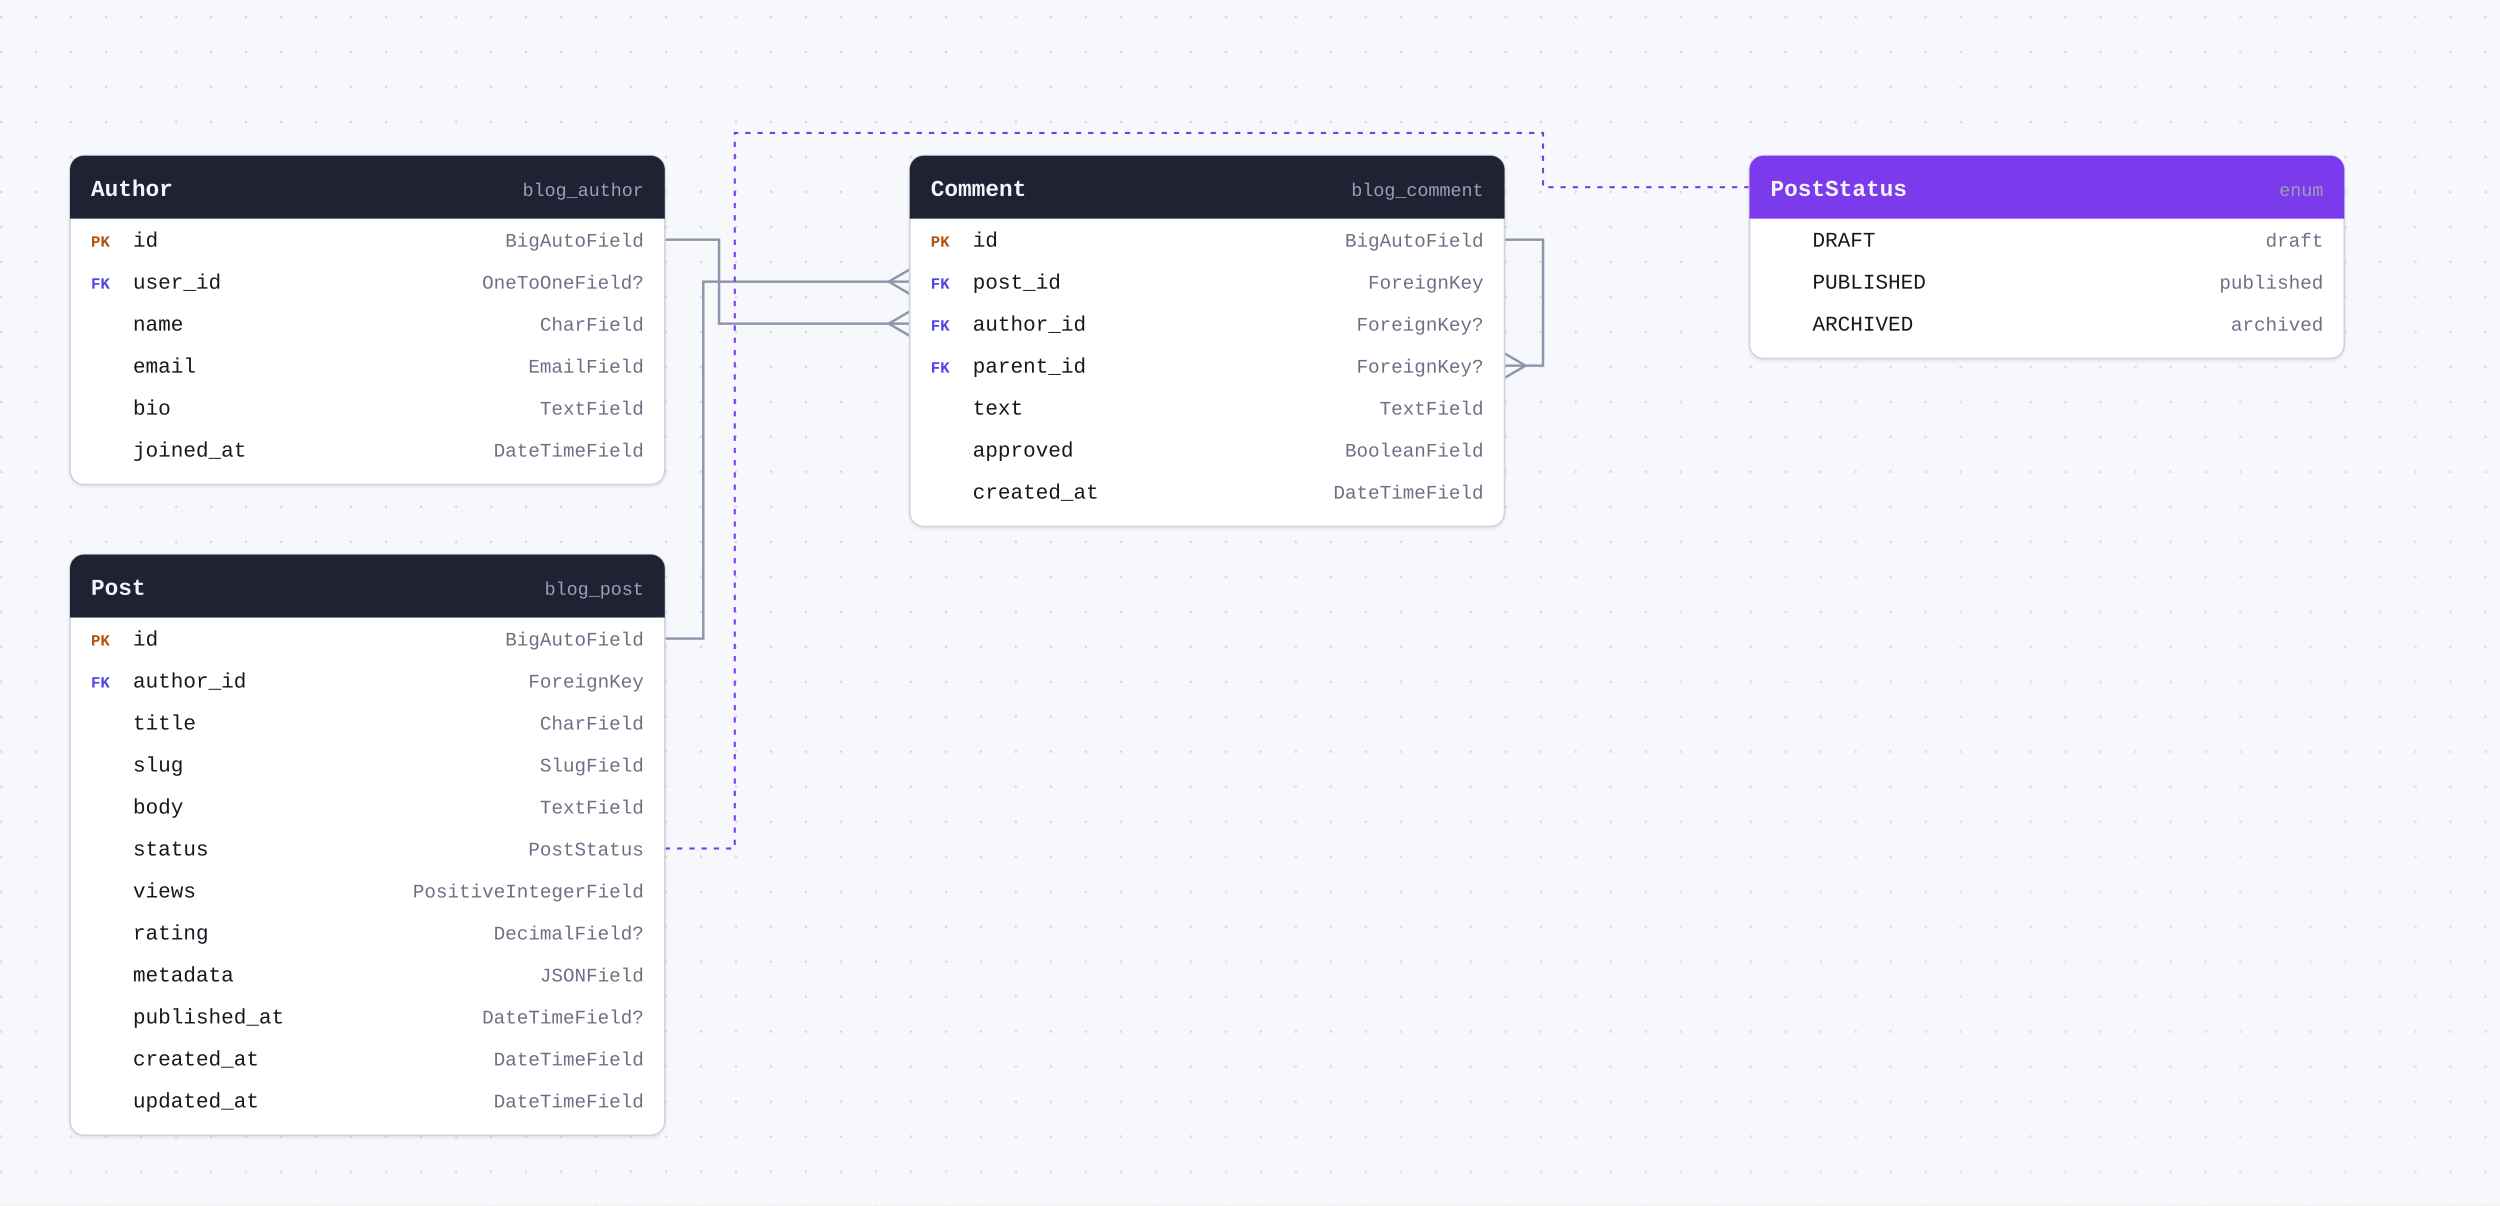
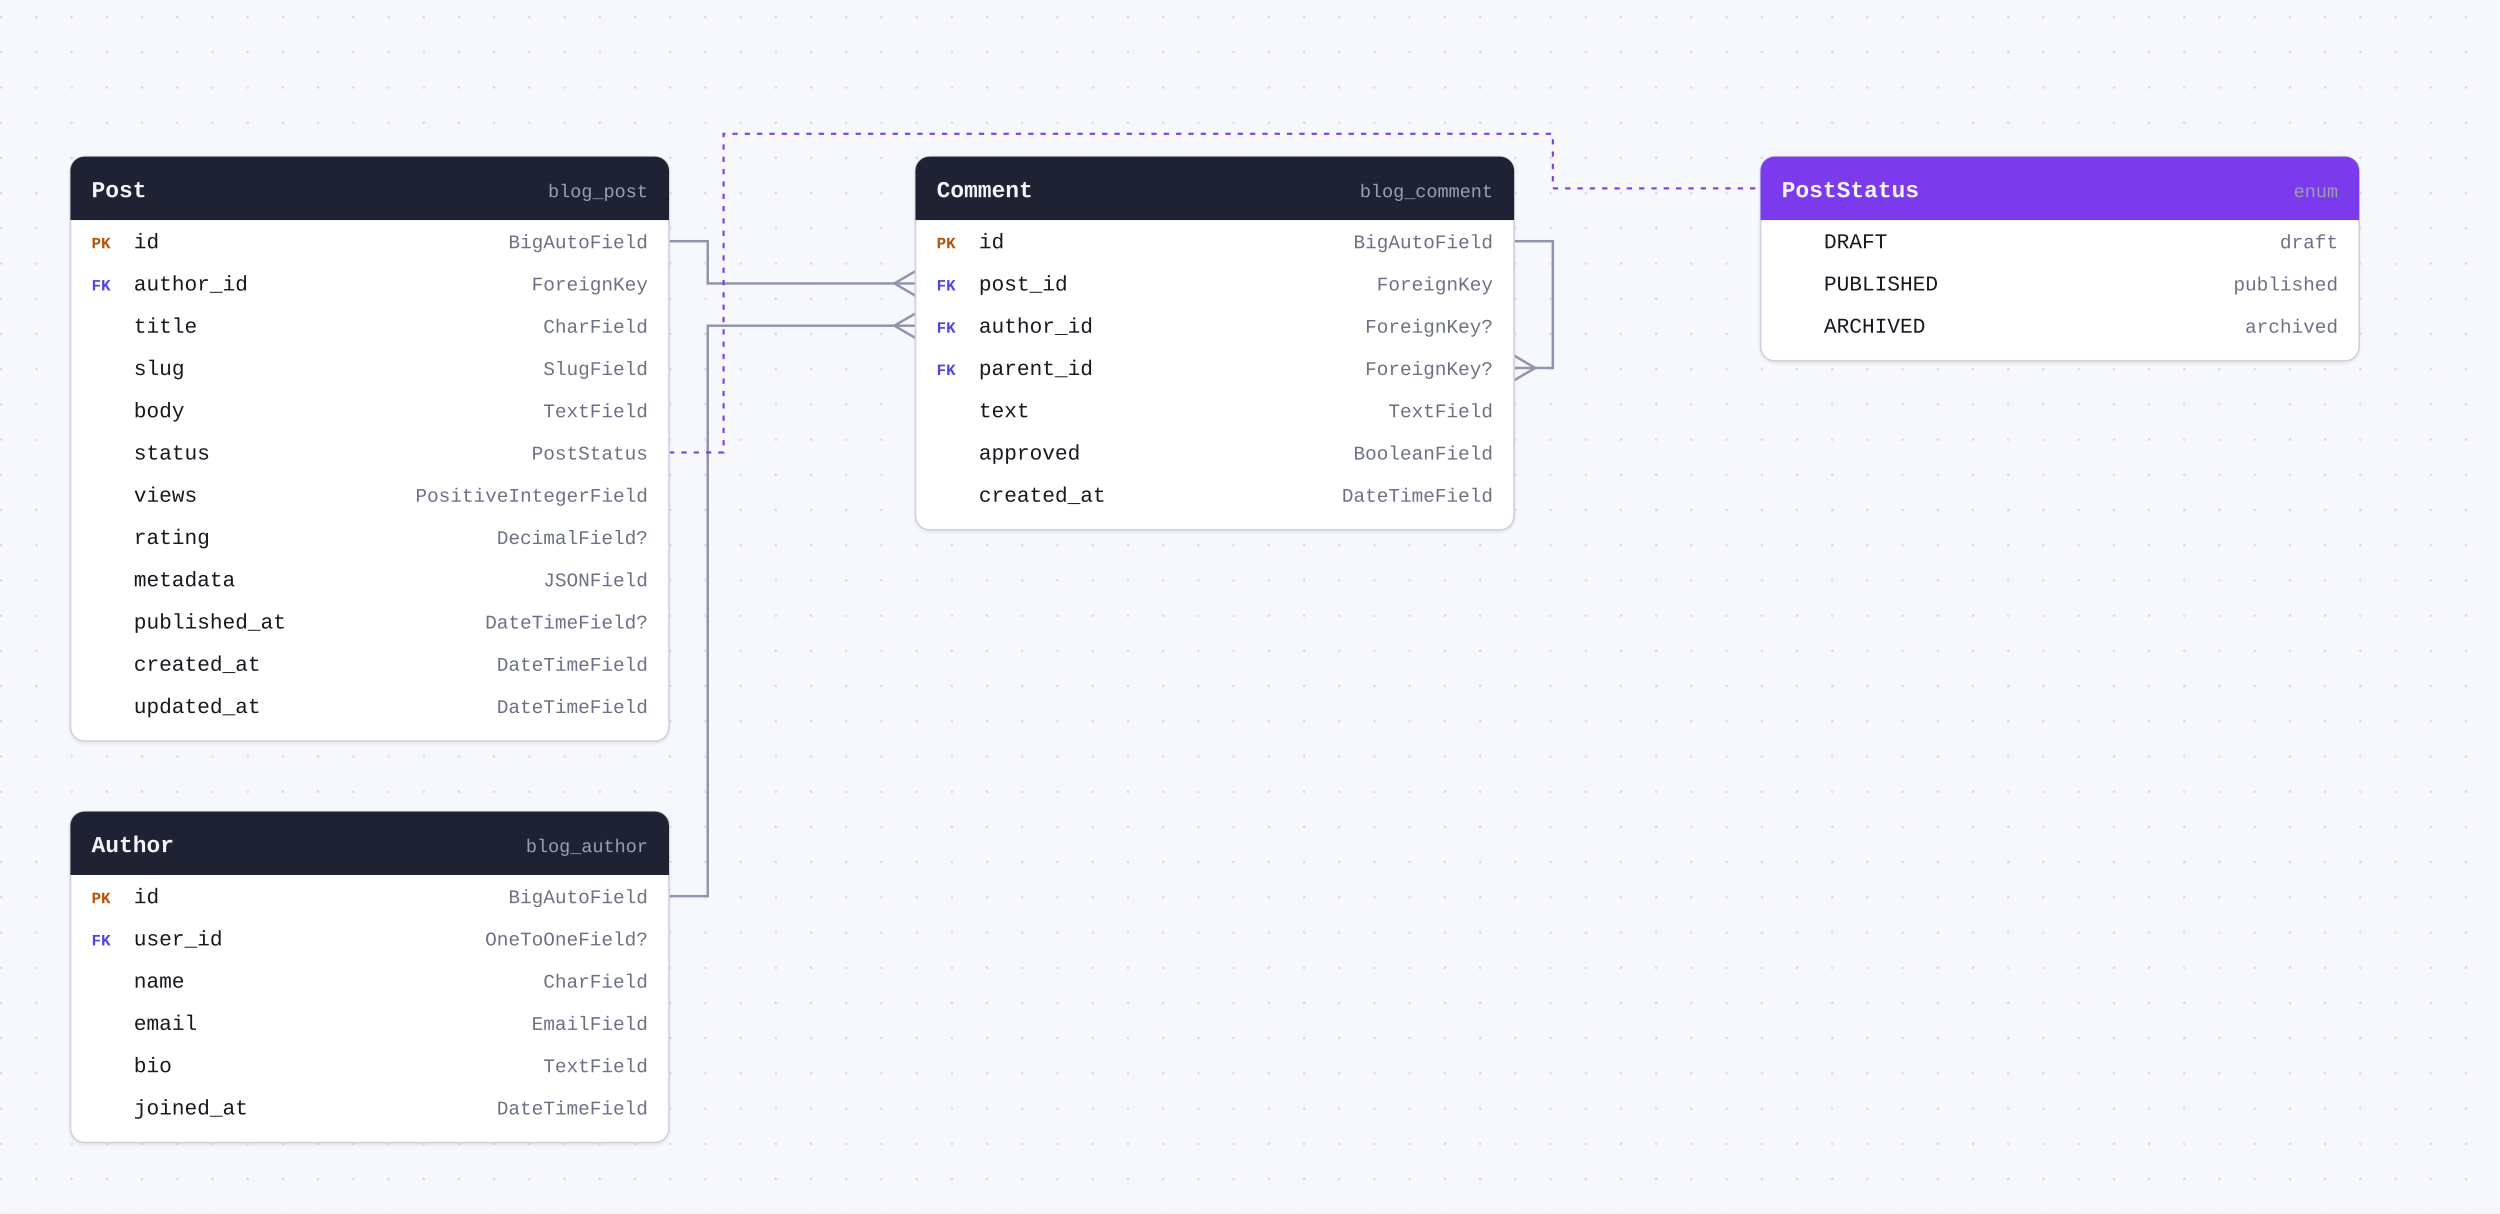
- <svg xmlns="http://www.w3.org/2000/svg" width="1429" height="689" viewBox="0 -49 1429 689">
+ <svg xmlns="http://www.w3.org/2000/svg" width="1420" height="689" viewBox="0 -49 1420 689">
  <defs>
    <pattern id="dots" width="20" height="20" patternUnits="userSpaceOnUse">
      <circle cx="0.7" cy="0.7" r="0.7" fill="#d4d4dc" />
    </pattern>
    <filter id="shadow" x="-5%" y="-5%" width="110%" height="115%">
      <feDropShadow dx="0" dy="1" stdDeviation="1" flood-color="#000000" flood-opacity="0.08" />
    </filter>
  </defs>
-   <rect y="-49" width="1429" height="689" fill="#f7f8fb" />
-   <rect y="-49" width="1429" height="689" fill="url(#dots)" />
-   <path class="relation-edge" d="M380 316 L402 316 L402 112 L520 112" fill="none" stroke="#9095ab" stroke-width="1.4" />
+   <rect y="-49" width="1420" height="689" fill="#f7f8fb" />
+   <rect y="-49" width="1420" height="689" fill="url(#dots)" />
+   <path class="relation-edge" d="M380 88 L402 88 L402 112 L520 112" fill="none" stroke="#9095ab" stroke-width="1.4" />
  <path d="M508 112 L520 105 M508 112 L520 119" fill="none" stroke="#9095ab" stroke-width="1.4" />
-   <path class="relation-edge" d="M380 88 L411 88 L411 136 L520 136" fill="none" stroke="#9095ab" stroke-width="1.4" />
+   <path class="relation-edge" d="M380 460 L402 460 L402 136 L520 136" fill="none" stroke="#9095ab" stroke-width="1.4" />
  <path d="M508 136 L520 129 M508 136 L520 143" fill="none" stroke="#9095ab" stroke-width="1.4" />
  <path class="relation-edge" d="M860 88 L882 88 L882 160 L860 160" fill="none" stroke="#9095ab" stroke-width="1.4" />
  <path d="M872 160 L860 153 M872 160 L860 167" fill="none" stroke="#9095ab" stroke-width="1.4" />
-   <path class="enum-edge" d="M380 436 L420 436 L420 27 L882 27 L882 58 L1000 58" fill="none" stroke="#7c3aed" stroke-width="1.2" stroke-dasharray="3 4" />
+   <path class="enum-edge" d="M380 208 L411 208 L411 27 L882 27 L882 58 L1000 58" fill="none" stroke="#7c3aed" stroke-width="1.2" stroke-dasharray="3 4" />
  <g class="model-node">
    <clipPath id="card-0">
-       <rect x="40" y="40" width="340" height="188" rx="8" />
+       <rect x="40" y="40" width="340" height="332" rx="8" />
    </clipPath>
-     <rect x="40" y="40" width="340" height="188" rx="8" fill="#ffffff" stroke="#cfd3e0" filter="url(#shadow)" />
+     <rect x="40" y="40" width="340" height="332" rx="8" fill="#ffffff" stroke="#cfd3e0" filter="url(#shadow)" />
    <rect x="40" y="40" width="340" height="36" fill="#1f2233" clip-path="url(#card-0)" />
-     <text x="52" y="63" font-family="ui-monospace, SF Mono, Menlo, Consolas, Liberation Mono, DejaVu Sans Mono, monospace" font-size="13" font-weight="700" text-anchor="start" fill="#f4f5fa">Author</text>
-     <text x="368" y="63" font-family="ui-monospace, SF Mono, Menlo, Consolas, Liberation Mono, DejaVu Sans Mono, monospace" font-size="10.5" font-weight="400" text-anchor="end" fill="#9a9fb3">blog_author</text>
+     <text x="52" y="63" font-family="ui-monospace, SF Mono, Menlo, Consolas, Liberation Mono, DejaVu Sans Mono, monospace" font-size="13" font-weight="700" text-anchor="start" fill="#f4f5fa">Post</text>
+     <text x="368" y="63" font-family="ui-monospace, SF Mono, Menlo, Consolas, Liberation Mono, DejaVu Sans Mono, monospace" font-size="10.5" font-weight="400" text-anchor="end" fill="#9a9fb3">blog_post</text>
    <text x="52" y="92" font-family="ui-monospace, SF Mono, Menlo, Consolas, Liberation Mono, DejaVu Sans Mono, monospace" font-size="9" font-weight="700" text-anchor="start" fill="#b45309">PK</text>
    <text x="76" y="92" font-family="ui-monospace, SF Mono, Menlo, Consolas, Liberation Mono, DejaVu Sans Mono, monospace" font-size="12" font-weight="400" text-anchor="start" fill="#16181f">id</text>
    <text x="368" y="92" font-family="ui-monospace, SF Mono, Menlo, Consolas, Liberation Mono, DejaVu Sans Mono, monospace" font-size="11" font-weight="400" text-anchor="end" fill="#6b7084">BigAutoField</text>
    <text x="52" y="116" font-family="ui-monospace, SF Mono, Menlo, Consolas, Liberation Mono, DejaVu Sans Mono, monospace" font-size="9" font-weight="700" text-anchor="start" fill="#4f46e5">FK</text>
-     <text x="76" y="116" font-family="ui-monospace, SF Mono, Menlo, Consolas, Liberation Mono, DejaVu Sans Mono, monospace" font-size="12" font-weight="400" text-anchor="start" fill="#16181f">user_id</text>
-     <text x="368" y="116" font-family="ui-monospace, SF Mono, Menlo, Consolas, Liberation Mono, DejaVu Sans Mono, monospace" font-size="11" font-weight="400" text-anchor="end" fill="#6b7084">OneToOneField?</text>
-     <text x="76" y="140" font-family="ui-monospace, SF Mono, Menlo, Consolas, Liberation Mono, DejaVu Sans Mono, monospace" font-size="12" font-weight="400" text-anchor="start" fill="#16181f">name</text>
+     <text x="76" y="116" font-family="ui-monospace, SF Mono, Menlo, Consolas, Liberation Mono, DejaVu Sans Mono, monospace" font-size="12" font-weight="400" text-anchor="start" fill="#16181f">author_id</text>
+     <text x="368" y="116" font-family="ui-monospace, SF Mono, Menlo, Consolas, Liberation Mono, DejaVu Sans Mono, monospace" font-size="11" font-weight="400" text-anchor="end" fill="#6b7084">ForeignKey</text>
+     <text x="76" y="140" font-family="ui-monospace, SF Mono, Menlo, Consolas, Liberation Mono, DejaVu Sans Mono, monospace" font-size="12" font-weight="400" text-anchor="start" fill="#16181f">title</text>
    <text x="368" y="140" font-family="ui-monospace, SF Mono, Menlo, Consolas, Liberation Mono, DejaVu Sans Mono, monospace" font-size="11" font-weight="400" text-anchor="end" fill="#6b7084">CharField</text>
-     <text x="76" y="164" font-family="ui-monospace, SF Mono, Menlo, Consolas, Liberation Mono, DejaVu Sans Mono, monospace" font-size="12" font-weight="400" text-anchor="start" fill="#16181f">email</text>
-     <text x="368" y="164" font-family="ui-monospace, SF Mono, Menlo, Consolas, Liberation Mono, DejaVu Sans Mono, monospace" font-size="11" font-weight="400" text-anchor="end" fill="#6b7084">EmailField</text>
-     <text x="76" y="188" font-family="ui-monospace, SF Mono, Menlo, Consolas, Liberation Mono, DejaVu Sans Mono, monospace" font-size="12" font-weight="400" text-anchor="start" fill="#16181f">bio</text>
+     <text x="76" y="164" font-family="ui-monospace, SF Mono, Menlo, Consolas, Liberation Mono, DejaVu Sans Mono, monospace" font-size="12" font-weight="400" text-anchor="start" fill="#16181f">slug</text>
+     <text x="368" y="164" font-family="ui-monospace, SF Mono, Menlo, Consolas, Liberation Mono, DejaVu Sans Mono, monospace" font-size="11" font-weight="400" text-anchor="end" fill="#6b7084">SlugField</text>
+     <text x="76" y="188" font-family="ui-monospace, SF Mono, Menlo, Consolas, Liberation Mono, DejaVu Sans Mono, monospace" font-size="12" font-weight="400" text-anchor="start" fill="#16181f">body</text>
    <text x="368" y="188" font-family="ui-monospace, SF Mono, Menlo, Consolas, Liberation Mono, DejaVu Sans Mono, monospace" font-size="11" font-weight="400" text-anchor="end" fill="#6b7084">TextField</text>
-     <text x="76" y="212" font-family="ui-monospace, SF Mono, Menlo, Consolas, Liberation Mono, DejaVu Sans Mono, monospace" font-size="12" font-weight="400" text-anchor="start" fill="#16181f">joined_at</text>
-     <text x="368" y="212" font-family="ui-monospace, SF Mono, Menlo, Consolas, Liberation Mono, DejaVu Sans Mono, monospace" font-size="11" font-weight="400" text-anchor="end" fill="#6b7084">DateTimeField</text>
+     <text x="76" y="212" font-family="ui-monospace, SF Mono, Menlo, Consolas, Liberation Mono, DejaVu Sans Mono, monospace" font-size="12" font-weight="400" text-anchor="start" fill="#16181f">status</text>
+     <text x="368" y="212" font-family="ui-monospace, SF Mono, Menlo, Consolas, Liberation Mono, DejaVu Sans Mono, monospace" font-size="11" font-weight="400" text-anchor="end" fill="#6b7084">PostStatus</text>
+     <text x="76" y="236" font-family="ui-monospace, SF Mono, Menlo, Consolas, Liberation Mono, DejaVu Sans Mono, monospace" font-size="12" font-weight="400" text-anchor="start" fill="#16181f">views</text>
+     <text x="368" y="236" font-family="ui-monospace, SF Mono, Menlo, Consolas, Liberation Mono, DejaVu Sans Mono, monospace" font-size="11" font-weight="400" text-anchor="end" fill="#6b7084">PositiveIntegerField</text>
+     <text x="76" y="260" font-family="ui-monospace, SF Mono, Menlo, Consolas, Liberation Mono, DejaVu Sans Mono, monospace" font-size="12" font-weight="400" text-anchor="start" fill="#16181f">rating</text>
+     <text x="368" y="260" font-family="ui-monospace, SF Mono, Menlo, Consolas, Liberation Mono, DejaVu Sans Mono, monospace" font-size="11" font-weight="400" text-anchor="end" fill="#6b7084">DecimalField?</text>
+     <text x="76" y="284" font-family="ui-monospace, SF Mono, Menlo, Consolas, Liberation Mono, DejaVu Sans Mono, monospace" font-size="12" font-weight="400" text-anchor="start" fill="#16181f">metadata</text>
+     <text x="368" y="284" font-family="ui-monospace, SF Mono, Menlo, Consolas, Liberation Mono, DejaVu Sans Mono, monospace" font-size="11" font-weight="400" text-anchor="end" fill="#6b7084">JSONField</text>
+     <text x="76" y="308" font-family="ui-monospace, SF Mono, Menlo, Consolas, Liberation Mono, DejaVu Sans Mono, monospace" font-size="12" font-weight="400" text-anchor="start" fill="#16181f">published_at</text>
+     <text x="368" y="308" font-family="ui-monospace, SF Mono, Menlo, Consolas, Liberation Mono, DejaVu Sans Mono, monospace" font-size="11" font-weight="400" text-anchor="end" fill="#6b7084">DateTimeField?</text>
+     <text x="76" y="332" font-family="ui-monospace, SF Mono, Menlo, Consolas, Liberation Mono, DejaVu Sans Mono, monospace" font-size="12" font-weight="400" text-anchor="start" fill="#16181f">created_at</text>
+     <text x="368" y="332" font-family="ui-monospace, SF Mono, Menlo, Consolas, Liberation Mono, DejaVu Sans Mono, monospace" font-size="11" font-weight="400" text-anchor="end" fill="#6b7084">DateTimeField</text>
+     <text x="76" y="356" font-family="ui-monospace, SF Mono, Menlo, Consolas, Liberation Mono, DejaVu Sans Mono, monospace" font-size="12" font-weight="400" text-anchor="start" fill="#16181f">updated_at</text>
+     <text x="368" y="356" font-family="ui-monospace, SF Mono, Menlo, Consolas, Liberation Mono, DejaVu Sans Mono, monospace" font-size="11" font-weight="400" text-anchor="end" fill="#6b7084">DateTimeField</text>
  </g>
  <g class="model-node">
    <clipPath id="card-1">
-       <rect x="40" y="268" width="340" height="332" rx="8" />
+       <rect x="40" y="412" width="340" height="188" rx="8" />
    </clipPath>
-     <rect x="40" y="268" width="340" height="332" rx="8" fill="#ffffff" stroke="#cfd3e0" filter="url(#shadow)" />
-     <rect x="40" y="268" width="340" height="36" fill="#1f2233" clip-path="url(#card-1)" />
-     <text x="52" y="291" font-family="ui-monospace, SF Mono, Menlo, Consolas, Liberation Mono, DejaVu Sans Mono, monospace" font-size="13" font-weight="700" text-anchor="start" fill="#f4f5fa">Post</text>
-     <text x="368" y="291" font-family="ui-monospace, SF Mono, Menlo, Consolas, Liberation Mono, DejaVu Sans Mono, monospace" font-size="10.5" font-weight="400" text-anchor="end" fill="#9a9fb3">blog_post</text>
-     <text x="52" y="320" font-family="ui-monospace, SF Mono, Menlo, Consolas, Liberation Mono, DejaVu Sans Mono, monospace" font-size="9" font-weight="700" text-anchor="start" fill="#b45309">PK</text>
-     <text x="76" y="320" font-family="ui-monospace, SF Mono, Menlo, Consolas, Liberation Mono, DejaVu Sans Mono, monospace" font-size="12" font-weight="400" text-anchor="start" fill="#16181f">id</text>
-     <text x="368" y="320" font-family="ui-monospace, SF Mono, Menlo, Consolas, Liberation Mono, DejaVu Sans Mono, monospace" font-size="11" font-weight="400" text-anchor="end" fill="#6b7084">BigAutoField</text>
-     <text x="52" y="344" font-family="ui-monospace, SF Mono, Menlo, Consolas, Liberation Mono, DejaVu Sans Mono, monospace" font-size="9" font-weight="700" text-anchor="start" fill="#4f46e5">FK</text>
-     <text x="76" y="344" font-family="ui-monospace, SF Mono, Menlo, Consolas, Liberation Mono, DejaVu Sans Mono, monospace" font-size="12" font-weight="400" text-anchor="start" fill="#16181f">author_id</text>
-     <text x="368" y="344" font-family="ui-monospace, SF Mono, Menlo, Consolas, Liberation Mono, DejaVu Sans Mono, monospace" font-size="11" font-weight="400" text-anchor="end" fill="#6b7084">ForeignKey</text>
-     <text x="76" y="368" font-family="ui-monospace, SF Mono, Menlo, Consolas, Liberation Mono, DejaVu Sans Mono, monospace" font-size="12" font-weight="400" text-anchor="start" fill="#16181f">title</text>
-     <text x="368" y="368" font-family="ui-monospace, SF Mono, Menlo, Consolas, Liberation Mono, DejaVu Sans Mono, monospace" font-size="11" font-weight="400" text-anchor="end" fill="#6b7084">CharField</text>
-     <text x="76" y="392" font-family="ui-monospace, SF Mono, Menlo, Consolas, Liberation Mono, DejaVu Sans Mono, monospace" font-size="12" font-weight="400" text-anchor="start" fill="#16181f">slug</text>
-     <text x="368" y="392" font-family="ui-monospace, SF Mono, Menlo, Consolas, Liberation Mono, DejaVu Sans Mono, monospace" font-size="11" font-weight="400" text-anchor="end" fill="#6b7084">SlugField</text>
-     <text x="76" y="416" font-family="ui-monospace, SF Mono, Menlo, Consolas, Liberation Mono, DejaVu Sans Mono, monospace" font-size="12" font-weight="400" text-anchor="start" fill="#16181f">body</text>
-     <text x="368" y="416" font-family="ui-monospace, SF Mono, Menlo, Consolas, Liberation Mono, DejaVu Sans Mono, monospace" font-size="11" font-weight="400" text-anchor="end" fill="#6b7084">TextField</text>
-     <text x="76" y="440" font-family="ui-monospace, SF Mono, Menlo, Consolas, Liberation Mono, DejaVu Sans Mono, monospace" font-size="12" font-weight="400" text-anchor="start" fill="#16181f">status</text>
-     <text x="368" y="440" font-family="ui-monospace, SF Mono, Menlo, Consolas, Liberation Mono, DejaVu Sans Mono, monospace" font-size="11" font-weight="400" text-anchor="end" fill="#6b7084">PostStatus</text>
-     <text x="76" y="464" font-family="ui-monospace, SF Mono, Menlo, Consolas, Liberation Mono, DejaVu Sans Mono, monospace" font-size="12" font-weight="400" text-anchor="start" fill="#16181f">views</text>
-     <text x="368" y="464" font-family="ui-monospace, SF Mono, Menlo, Consolas, Liberation Mono, DejaVu Sans Mono, monospace" font-size="11" font-weight="400" text-anchor="end" fill="#6b7084">PositiveIntegerField</text>
-     <text x="76" y="488" font-family="ui-monospace, SF Mono, Menlo, Consolas, Liberation Mono, DejaVu Sans Mono, monospace" font-size="12" font-weight="400" text-anchor="start" fill="#16181f">rating</text>
-     <text x="368" y="488" font-family="ui-monospace, SF Mono, Menlo, Consolas, Liberation Mono, DejaVu Sans Mono, monospace" font-size="11" font-weight="400" text-anchor="end" fill="#6b7084">DecimalField?</text>
-     <text x="76" y="512" font-family="ui-monospace, SF Mono, Menlo, Consolas, Liberation Mono, DejaVu Sans Mono, monospace" font-size="12" font-weight="400" text-anchor="start" fill="#16181f">metadata</text>
-     <text x="368" y="512" font-family="ui-monospace, SF Mono, Menlo, Consolas, Liberation Mono, DejaVu Sans Mono, monospace" font-size="11" font-weight="400" text-anchor="end" fill="#6b7084">JSONField</text>
-     <text x="76" y="536" font-family="ui-monospace, SF Mono, Menlo, Consolas, Liberation Mono, DejaVu Sans Mono, monospace" font-size="12" font-weight="400" text-anchor="start" fill="#16181f">published_at</text>
-     <text x="368" y="536" font-family="ui-monospace, SF Mono, Menlo, Consolas, Liberation Mono, DejaVu Sans Mono, monospace" font-size="11" font-weight="400" text-anchor="end" fill="#6b7084">DateTimeField?</text>
-     <text x="76" y="560" font-family="ui-monospace, SF Mono, Menlo, Consolas, Liberation Mono, DejaVu Sans Mono, monospace" font-size="12" font-weight="400" text-anchor="start" fill="#16181f">created_at</text>
-     <text x="368" y="560" font-family="ui-monospace, SF Mono, Menlo, Consolas, Liberation Mono, DejaVu Sans Mono, monospace" font-size="11" font-weight="400" text-anchor="end" fill="#6b7084">DateTimeField</text>
-     <text x="76" y="584" font-family="ui-monospace, SF Mono, Menlo, Consolas, Liberation Mono, DejaVu Sans Mono, monospace" font-size="12" font-weight="400" text-anchor="start" fill="#16181f">updated_at</text>
+     <rect x="40" y="412" width="340" height="188" rx="8" fill="#ffffff" stroke="#cfd3e0" filter="url(#shadow)" />
+     <rect x="40" y="412" width="340" height="36" fill="#1f2233" clip-path="url(#card-1)" />
+     <text x="52" y="435" font-family="ui-monospace, SF Mono, Menlo, Consolas, Liberation Mono, DejaVu Sans Mono, monospace" font-size="13" font-weight="700" text-anchor="start" fill="#f4f5fa">Author</text>
+     <text x="368" y="435" font-family="ui-monospace, SF Mono, Menlo, Consolas, Liberation Mono, DejaVu Sans Mono, monospace" font-size="10.5" font-weight="400" text-anchor="end" fill="#9a9fb3">blog_author</text>
+     <text x="52" y="464" font-family="ui-monospace, SF Mono, Menlo, Consolas, Liberation Mono, DejaVu Sans Mono, monospace" font-size="9" font-weight="700" text-anchor="start" fill="#b45309">PK</text>
+     <text x="76" y="464" font-family="ui-monospace, SF Mono, Menlo, Consolas, Liberation Mono, DejaVu Sans Mono, monospace" font-size="12" font-weight="400" text-anchor="start" fill="#16181f">id</text>
+     <text x="368" y="464" font-family="ui-monospace, SF Mono, Menlo, Consolas, Liberation Mono, DejaVu Sans Mono, monospace" font-size="11" font-weight="400" text-anchor="end" fill="#6b7084">BigAutoField</text>
+     <text x="52" y="488" font-family="ui-monospace, SF Mono, Menlo, Consolas, Liberation Mono, DejaVu Sans Mono, monospace" font-size="9" font-weight="700" text-anchor="start" fill="#4f46e5">FK</text>
+     <text x="76" y="488" font-family="ui-monospace, SF Mono, Menlo, Consolas, Liberation Mono, DejaVu Sans Mono, monospace" font-size="12" font-weight="400" text-anchor="start" fill="#16181f">user_id</text>
+     <text x="368" y="488" font-family="ui-monospace, SF Mono, Menlo, Consolas, Liberation Mono, DejaVu Sans Mono, monospace" font-size="11" font-weight="400" text-anchor="end" fill="#6b7084">OneToOneField?</text>
+     <text x="76" y="512" font-family="ui-monospace, SF Mono, Menlo, Consolas, Liberation Mono, DejaVu Sans Mono, monospace" font-size="12" font-weight="400" text-anchor="start" fill="#16181f">name</text>
+     <text x="368" y="512" font-family="ui-monospace, SF Mono, Menlo, Consolas, Liberation Mono, DejaVu Sans Mono, monospace" font-size="11" font-weight="400" text-anchor="end" fill="#6b7084">CharField</text>
+     <text x="76" y="536" font-family="ui-monospace, SF Mono, Menlo, Consolas, Liberation Mono, DejaVu Sans Mono, monospace" font-size="12" font-weight="400" text-anchor="start" fill="#16181f">email</text>
+     <text x="368" y="536" font-family="ui-monospace, SF Mono, Menlo, Consolas, Liberation Mono, DejaVu Sans Mono, monospace" font-size="11" font-weight="400" text-anchor="end" fill="#6b7084">EmailField</text>
+     <text x="76" y="560" font-family="ui-monospace, SF Mono, Menlo, Consolas, Liberation Mono, DejaVu Sans Mono, monospace" font-size="12" font-weight="400" text-anchor="start" fill="#16181f">bio</text>
+     <text x="368" y="560" font-family="ui-monospace, SF Mono, Menlo, Consolas, Liberation Mono, DejaVu Sans Mono, monospace" font-size="11" font-weight="400" text-anchor="end" fill="#6b7084">TextField</text>
+     <text x="76" y="584" font-family="ui-monospace, SF Mono, Menlo, Consolas, Liberation Mono, DejaVu Sans Mono, monospace" font-size="12" font-weight="400" text-anchor="start" fill="#16181f">joined_at</text>
    <text x="368" y="584" font-family="ui-monospace, SF Mono, Menlo, Consolas, Liberation Mono, DejaVu Sans Mono, monospace" font-size="11" font-weight="400" text-anchor="end" fill="#6b7084">DateTimeField</text>
  </g>
  <g class="model-node">
    <clipPath id="card-2">
      <rect x="520" y="40" width="340" height="212" rx="8" />
    </clipPath>
    <rect x="520" y="40" width="340" height="212" rx="8" fill="#ffffff" stroke="#cfd3e0" filter="url(#shadow)" />
    <rect x="520" y="40" width="340" height="36" fill="#1f2233" clip-path="url(#card-2)" />
    <text x="532" y="63" font-family="ui-monospace, SF Mono, Menlo, Consolas, Liberation Mono, DejaVu Sans Mono, monospace" font-size="13" font-weight="700" text-anchor="start" fill="#f4f5fa">Comment</text>
    <text x="848" y="63" font-family="ui-monospace, SF Mono, Menlo, Consolas, Liberation Mono, DejaVu Sans Mono, monospace" font-size="10.5" font-weight="400" text-anchor="end" fill="#9a9fb3">blog_comment</text>
    <text x="532" y="92" font-family="ui-monospace, SF Mono, Menlo, Consolas, Liberation Mono, DejaVu Sans Mono, monospace" font-size="9" font-weight="700" text-anchor="start" fill="#b45309">PK</text>
    <text x="556" y="92" font-family="ui-monospace, SF Mono, Menlo, Consolas, Liberation Mono, DejaVu Sans Mono, monospace" font-size="12" font-weight="400" text-anchor="start" fill="#16181f">id</text>
    <text x="848" y="92" font-family="ui-monospace, SF Mono, Menlo, Consolas, Liberation Mono, DejaVu Sans Mono, monospace" font-size="11" font-weight="400" text-anchor="end" fill="#6b7084">BigAutoField</text>
    <text x="532" y="116" font-family="ui-monospace, SF Mono, Menlo, Consolas, Liberation Mono, DejaVu Sans Mono, monospace" font-size="9" font-weight="700" text-anchor="start" fill="#4f46e5">FK</text>
    <text x="556" y="116" font-family="ui-monospace, SF Mono, Menlo, Consolas, Liberation Mono, DejaVu Sans Mono, monospace" font-size="12" font-weight="400" text-anchor="start" fill="#16181f">post_id</text>
    <text x="848" y="116" font-family="ui-monospace, SF Mono, Menlo, Consolas, Liberation Mono, DejaVu Sans Mono, monospace" font-size="11" font-weight="400" text-anchor="end" fill="#6b7084">ForeignKey</text>
    <text x="532" y="140" font-family="ui-monospace, SF Mono, Menlo, Consolas, Liberation Mono, DejaVu Sans Mono, monospace" font-size="9" font-weight="700" text-anchor="start" fill="#4f46e5">FK</text>
    <text x="556" y="140" font-family="ui-monospace, SF Mono, Menlo, Consolas, Liberation Mono, DejaVu Sans Mono, monospace" font-size="12" font-weight="400" text-anchor="start" fill="#16181f">author_id</text>
    <text x="848" y="140" font-family="ui-monospace, SF Mono, Menlo, Consolas, Liberation Mono, DejaVu Sans Mono, monospace" font-size="11" font-weight="400" text-anchor="end" fill="#6b7084">ForeignKey?</text>
    <text x="532" y="164" font-family="ui-monospace, SF Mono, Menlo, Consolas, Liberation Mono, DejaVu Sans Mono, monospace" font-size="9" font-weight="700" text-anchor="start" fill="#4f46e5">FK</text>
    <text x="556" y="164" font-family="ui-monospace, SF Mono, Menlo, Consolas, Liberation Mono, DejaVu Sans Mono, monospace" font-size="12" font-weight="400" text-anchor="start" fill="#16181f">parent_id</text>
    <text x="848" y="164" font-family="ui-monospace, SF Mono, Menlo, Consolas, Liberation Mono, DejaVu Sans Mono, monospace" font-size="11" font-weight="400" text-anchor="end" fill="#6b7084">ForeignKey?</text>
    <text x="556" y="188" font-family="ui-monospace, SF Mono, Menlo, Consolas, Liberation Mono, DejaVu Sans Mono, monospace" font-size="12" font-weight="400" text-anchor="start" fill="#16181f">text</text>
    <text x="848" y="188" font-family="ui-monospace, SF Mono, Menlo, Consolas, Liberation Mono, DejaVu Sans Mono, monospace" font-size="11" font-weight="400" text-anchor="end" fill="#6b7084">TextField</text>
    <text x="556" y="212" font-family="ui-monospace, SF Mono, Menlo, Consolas, Liberation Mono, DejaVu Sans Mono, monospace" font-size="12" font-weight="400" text-anchor="start" fill="#16181f">approved</text>
    <text x="848" y="212" font-family="ui-monospace, SF Mono, Menlo, Consolas, Liberation Mono, DejaVu Sans Mono, monospace" font-size="11" font-weight="400" text-anchor="end" fill="#6b7084">BooleanField</text>
    <text x="556" y="236" font-family="ui-monospace, SF Mono, Menlo, Consolas, Liberation Mono, DejaVu Sans Mono, monospace" font-size="12" font-weight="400" text-anchor="start" fill="#16181f">created_at</text>
    <text x="848" y="236" font-family="ui-monospace, SF Mono, Menlo, Consolas, Liberation Mono, DejaVu Sans Mono, monospace" font-size="11" font-weight="400" text-anchor="end" fill="#6b7084">DateTimeField</text>
  </g>
  <g class="enum-node">
    <clipPath id="card-3">
      <rect x="1000" y="40" width="340" height="116" rx="8" />
    </clipPath>
    <rect x="1000" y="40" width="340" height="116" rx="8" fill="#ffffff" stroke="#cfd3e0" filter="url(#shadow)" />
    <rect x="1000" y="40" width="340" height="36" fill="#7c3aed" clip-path="url(#card-3)" />
    <text x="1012" y="63" font-family="ui-monospace, SF Mono, Menlo, Consolas, Liberation Mono, DejaVu Sans Mono, monospace" font-size="13" font-weight="700" text-anchor="start" fill="#f4f5fa">PostStatus</text>
    <text x="1328" y="63" font-family="ui-monospace, SF Mono, Menlo, Consolas, Liberation Mono, DejaVu Sans Mono, monospace" font-size="10.5" font-weight="400" text-anchor="end" fill="#9a9fb3">enum</text>
    <text x="1036" y="92" font-family="ui-monospace, SF Mono, Menlo, Consolas, Liberation Mono, DejaVu Sans Mono, monospace" font-size="12" font-weight="400" text-anchor="start" fill="#16181f">DRAFT</text>
    <text x="1328" y="92" font-family="ui-monospace, SF Mono, Menlo, Consolas, Liberation Mono, DejaVu Sans Mono, monospace" font-size="11" font-weight="400" text-anchor="end" fill="#6b7084">draft</text>
    <text x="1036" y="116" font-family="ui-monospace, SF Mono, Menlo, Consolas, Liberation Mono, DejaVu Sans Mono, monospace" font-size="12" font-weight="400" text-anchor="start" fill="#16181f">PUBLISHED</text>
    <text x="1328" y="116" font-family="ui-monospace, SF Mono, Menlo, Consolas, Liberation Mono, DejaVu Sans Mono, monospace" font-size="11" font-weight="400" text-anchor="end" fill="#6b7084">published</text>
    <text x="1036" y="140" font-family="ui-monospace, SF Mono, Menlo, Consolas, Liberation Mono, DejaVu Sans Mono, monospace" font-size="12" font-weight="400" text-anchor="start" fill="#16181f">ARCHIVED</text>
    <text x="1328" y="140" font-family="ui-monospace, SF Mono, Menlo, Consolas, Liberation Mono, DejaVu Sans Mono, monospace" font-size="11" font-weight="400" text-anchor="end" fill="#6b7084">archived</text>
  </g>
</svg>
